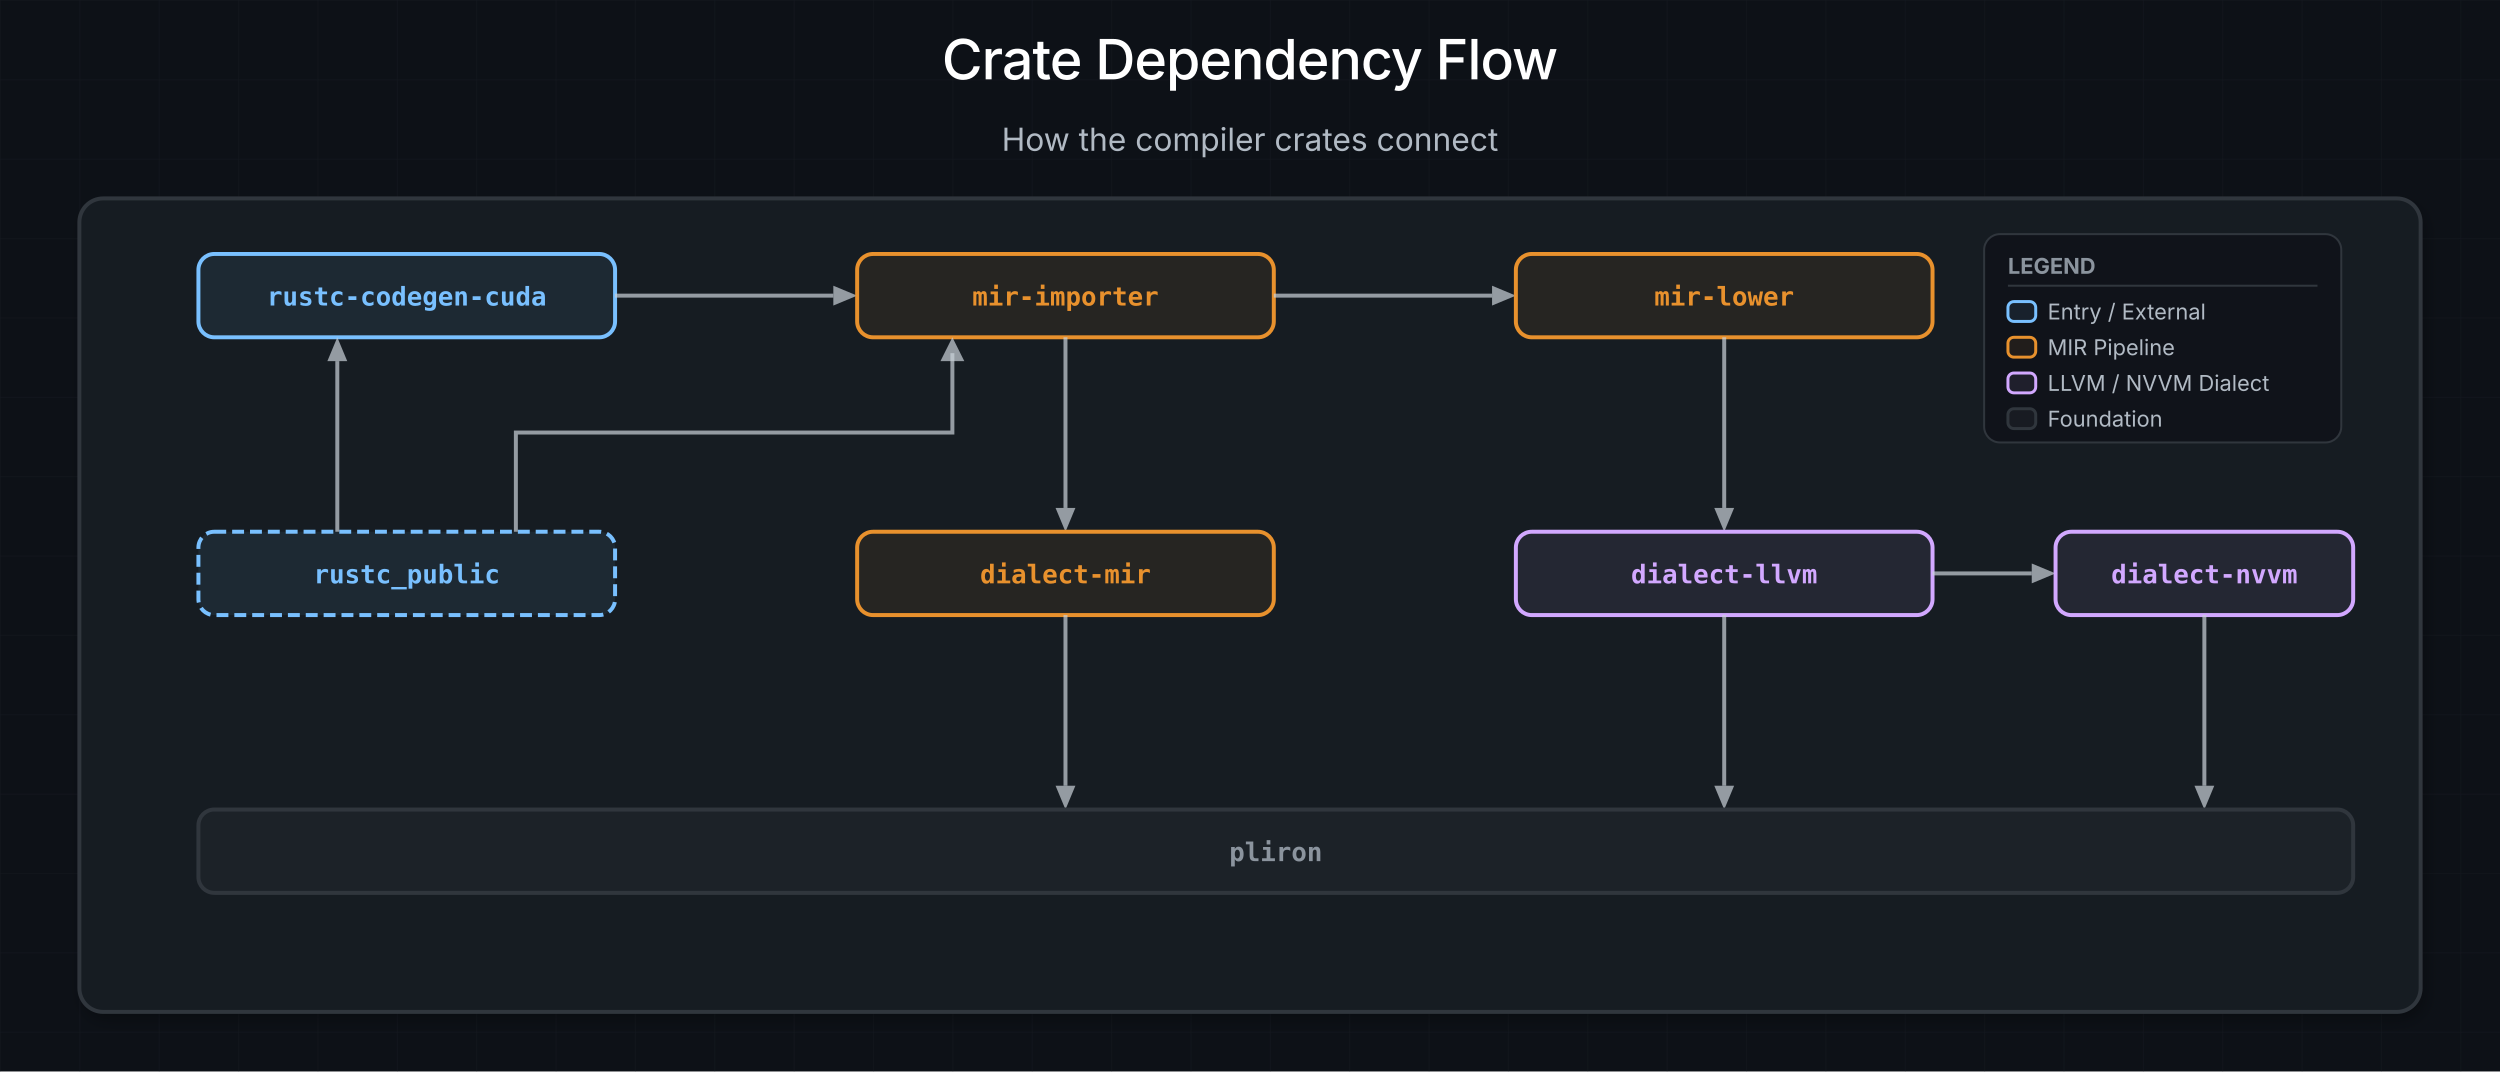
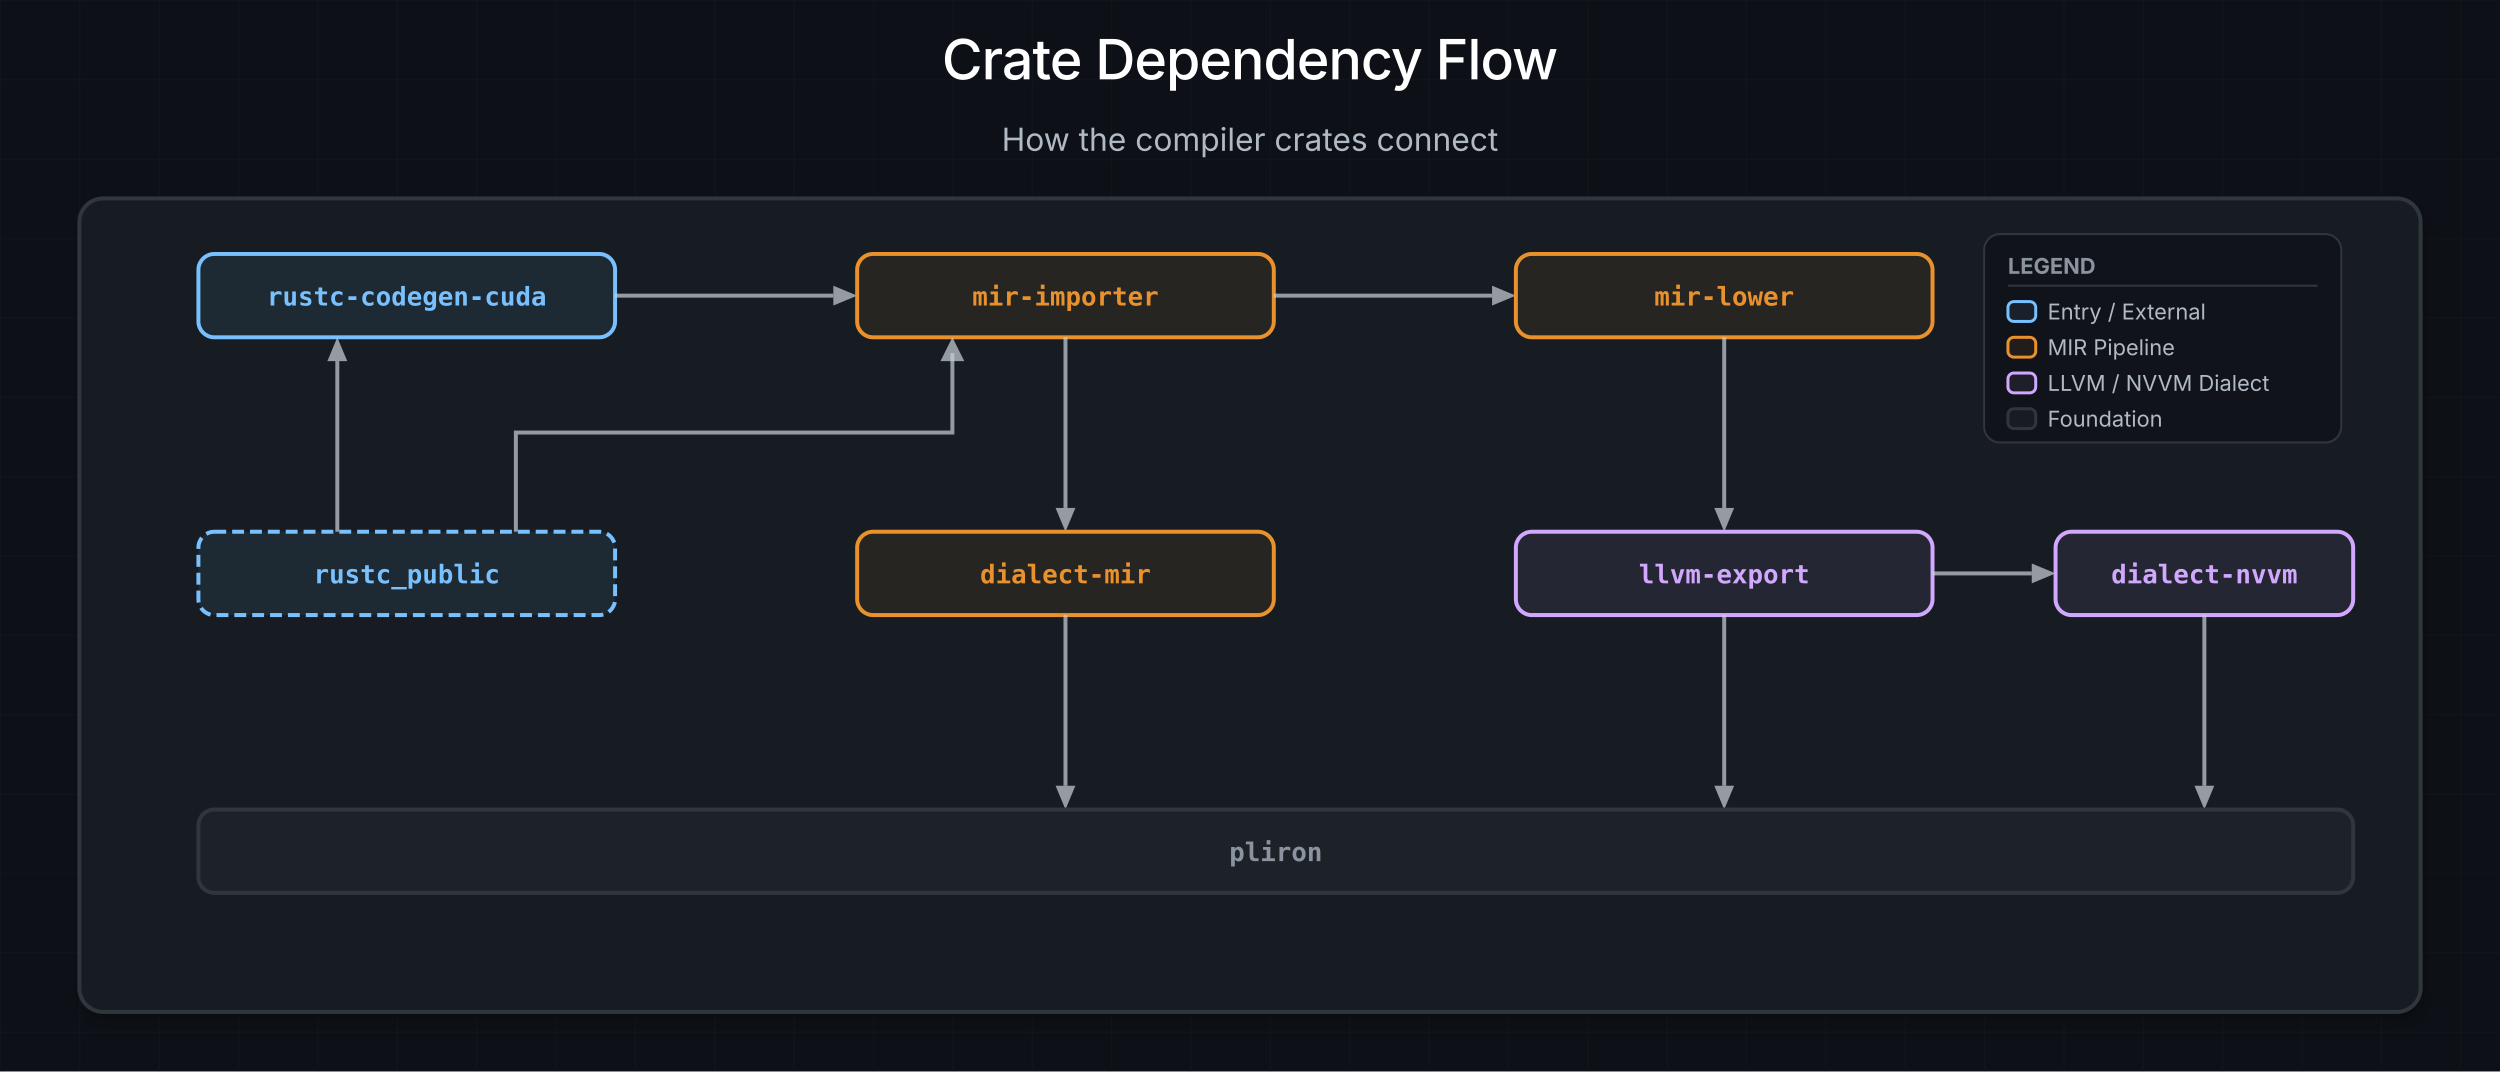
<svg xmlns="http://www.w3.org/2000/svg" viewBox="0 0 1260 540" font-family="'NVIDIA', 'Inter', 'SF Pro Display', Arial, sans-serif">
  <defs>
    <style type="text/css">
      @font-face { font-family: 'NVIDIA'; font-style: normal; font-weight: 400; src: url('https://images.nvidia.com/etc/designs/nvidiaGDC/clientlibs_base/fonts/nvidia-sans/GLOBAL/NVIDIASans_W_Rg.woff2') format('woff2'); }
      @font-face { font-family: 'NVIDIA'; font-style: normal; font-weight: 700; src: url('https://images.nvidia.com/etc/designs/nvidiaGDC/clientlibs_base/fonts/nvidia-sans/GLOBAL/NVIDIASans_W_Bd.woff2') format('woff2'); }
      @font-face { font-family: 'RobotoMono'; font-style: normal; font-weight: 400; src: url('https://images.nvidia.com/etc/designs/nvidiaGDC/clientlibs_base/fonts/Roboto_Mono/static/RobotoMono-Regular.ttf') format('truetype'); }
    </style>
    <filter id="glow">
      <feGaussianBlur stdDeviation="3" result="coloredBlur" />
      <feMerge>
        <feMergeNode in="coloredBlur" />
        <feMergeNode in="SourceGraphic" />
      </feMerge>
    </filter>
    <filter id="shadow">
      <feDropShadow dx="2" dy="4" stdDeviation="4" flood-opacity="0.3" />
    </filter>
    <pattern id="grid" width="40" height="40" patternUnits="userSpaceOnUse">
      <path d="M 40 0 L 0 0 0 40" fill="none" stroke="#1c2128" stroke-width="0.5" />
    </pattern>
    <linearGradient id="titleAccent" x1="0%" y1="0%" x2="100%" y2="0%">
      <stop offset="0%" stop-color="#79c0ff" />
      <stop offset="50%" stop-color="#e8912d" />
      <stop offset="100%" stop-color="#d2a8ff" />
    </linearGradient>
  </defs>
  <rect width="1260" height="540" fill="#0d1117" />
  <rect width="1260" height="540" fill="url(#grid)" opacity="0.5" />
  <text x="630" y="40" text-anchor="middle" font-size="28" font-weight="500" fill="#ffffff" letter-spacing="-0.5">Crate Dependency Flow</text>
  <line x1="380" y1="54" x2="880" y2="54" stroke="url(#titleAccent)" stroke-width="2" opacity="0.8" />
  <text x="630" y="76" text-anchor="middle" font-size="16" fill="#b1bac4">How the compiler crates connect</text>
  <rect x="40" y="100" width="1180" height="410" rx="12" fill="#161b22" filter="url(#shadow)" />
  <rect x="40" y="100" width="1180" height="410" rx="12" fill="none" stroke="#30363d" stroke-width="2" />
  <rect x="100" y="128" width="210" height="42" rx="8" fill="rgba(121,192,255,0.08)" stroke="#79c0ff" stroke-width="2" />
  <text x="205" y="154" text-anchor="middle" font-family="'RobotoMono', monospace" font-size="13" font-weight="700" fill="#79c0ff">rustc-codegen-cuda</text>
  <line x1="310" y1="149" x2="420" y2="149" stroke="#c9d1d9" stroke-width="2" opacity="0.7" />
  <polygon points="420,144 432,149 420,154" fill="#c9d1d9" opacity="0.7" />
  <rect x="432" y="128" width="210" height="42" rx="8" fill="rgba(232,145,45,0.08)" stroke="#e8912d" stroke-width="2" />
  <text x="537" y="154" text-anchor="middle" font-family="'RobotoMono', monospace" font-size="13" font-weight="700" fill="#e8912d">mir-importer</text>
  <line x1="642" y1="149" x2="752" y2="149" stroke="#c9d1d9" stroke-width="2" opacity="0.7" />
  <polygon points="752,144 764,149 752,154" fill="#c9d1d9" opacity="0.7" />
  <rect x="764" y="128" width="210" height="42" rx="8" fill="rgba(232,145,45,0.08)" stroke="#e8912d" stroke-width="2" />
  <text x="869" y="154" text-anchor="middle" font-family="'RobotoMono', monospace" font-size="13" font-weight="700" fill="#e8912d">mir-lower</text>
  <line x1="537" y1="170" x2="537" y2="256" stroke="#c9d1d9" stroke-width="2" opacity="0.7" />
  <polygon points="532,256 537,268 542,256" fill="#c9d1d9" opacity="0.7" />
  <rect x="432" y="268" width="210" height="42" rx="8" fill="rgba(232,145,45,0.08)" stroke="#e8912d" stroke-width="2" />
  <text x="537" y="294" text-anchor="middle" font-family="'RobotoMono', monospace" font-size="13" font-weight="700" fill="#e8912d">dialect-mir</text>
  <line x1="869" y1="170" x2="869" y2="256" stroke="#c9d1d9" stroke-width="2" opacity="0.7" />
  <polygon points="864,256 869,268 874,256" fill="#c9d1d9" opacity="0.7" />
  <rect x="764" y="268" width="210" height="42" rx="8" fill="rgba(210,168,255,0.08)" stroke="#d2a8ff" stroke-width="2" />
-   <text x="869" y="294" text-anchor="middle" font-family="'RobotoMono', monospace" font-size="13" font-weight="700" fill="#d2a8ff">dialect-llvm</text>
+   <text x="869" y="294" text-anchor="middle" font-family="'RobotoMono', monospace" font-size="13" font-weight="700" fill="#d2a8ff">llvm-export</text>
  <line x1="974" y1="289" x2="1024" y2="289" stroke="#c9d1d9" stroke-width="2" opacity="0.7" />
  <polygon points="1024,284 1036,289 1024,294" fill="#c9d1d9" opacity="0.7" />
  <rect x="1036" y="268" width="150" height="42" rx="8" fill="rgba(210,168,255,0.08)" stroke="#d2a8ff" stroke-width="2" />
  <text x="1111" y="294" text-anchor="middle" font-family="'RobotoMono', monospace" font-size="13" font-weight="700" fill="#d2a8ff">dialect-nvvm</text>
  <line x1="537" y1="310" x2="537" y2="396" stroke="#c9d1d9" stroke-width="2" opacity="0.7" />
  <polygon points="532,396 537,408 542,396" fill="#c9d1d9" opacity="0.7" />
  <line x1="869" y1="310" x2="869" y2="396" stroke="#c9d1d9" stroke-width="2" opacity="0.7" />
  <polygon points="864,396 869,408 874,396" fill="#c9d1d9" opacity="0.7" />
  <line x1="1111" y1="310" x2="1111" y2="396" stroke="#c9d1d9" stroke-width="2" opacity="0.7" />
  <polygon points="1106,396 1111,408 1116,396" fill="#c9d1d9" opacity="0.7" />
  <rect x="100" y="408" width="1086" height="42" rx="8" fill="rgba(48,54,61,0.25)" stroke="#30363d" stroke-width="2" />
  <text x="643" y="434" text-anchor="middle" font-family="'RobotoMono', monospace" font-size="13" font-weight="700" fill="#8b949e">pliron</text>
  <rect x="100" y="268" width="210" height="42" rx="8" fill="rgba(121,192,255,0.08)" stroke="#79c0ff" stroke-width="2" stroke-dasharray="6 3" />
  <text x="205" y="294" text-anchor="middle" font-family="'RobotoMono', monospace" font-size="13" font-weight="700" fill="#79c0ff">rustc_public</text>
  <path d="M 260,268 V 218 H 480 V 178" fill="none" stroke="#c9d1d9" stroke-width="2" opacity="0.7" />
  <polygon points="474,182 480,170 486,182" fill="#c9d1d9" opacity="0.7" />
  <line x1="170" y1="268" x2="170" y2="182" stroke="#c9d1d9" stroke-width="2" opacity="0.7" />
  <polygon points="165,182 170,170 175,182" fill="#c9d1d9" opacity="0.7" />
  <g transform="translate(1000, 118)">
    <rect x="0" y="0" width="180" height="105" rx="8" fill="rgba(13,17,23,0.7)" stroke="#30363d" stroke-width="1" />
    <text x="12" y="20" font-size="11" font-weight="700" fill="#8b949e">LEGEND</text>
    <line x1="12" y1="26" x2="168" y2="26" stroke="#30363d" stroke-width="1" />
    <rect x="12" y="34" width="14" height="10" rx="3" fill="rgba(121,192,255,0.08)" stroke="#79c0ff" stroke-width="1.5" />
    <text x="32" y="43" font-size="11" fill="#b1bac4">Entry / External</text>
    <rect x="12" y="52" width="14" height="10" rx="3" fill="rgba(232,145,45,0.08)" stroke="#e8912d" stroke-width="1.5" />
    <text x="32" y="61" font-size="11" fill="#b1bac4">MIR Pipeline</text>
    <rect x="12" y="70" width="14" height="10" rx="3" fill="rgba(210,168,255,0.08)" stroke="#d2a8ff" stroke-width="1.5" />
    <text x="32" y="79" font-size="11" fill="#b1bac4">LLVM / NVVM Dialect</text>
    <rect x="12" y="88" width="14" height="10" rx="3" fill="rgba(48,54,61,0.25)" stroke="#30363d" stroke-width="1.5" />
    <text x="32" y="97" font-size="11" fill="#b1bac4">Foundation</text>
  </g>
</svg>
